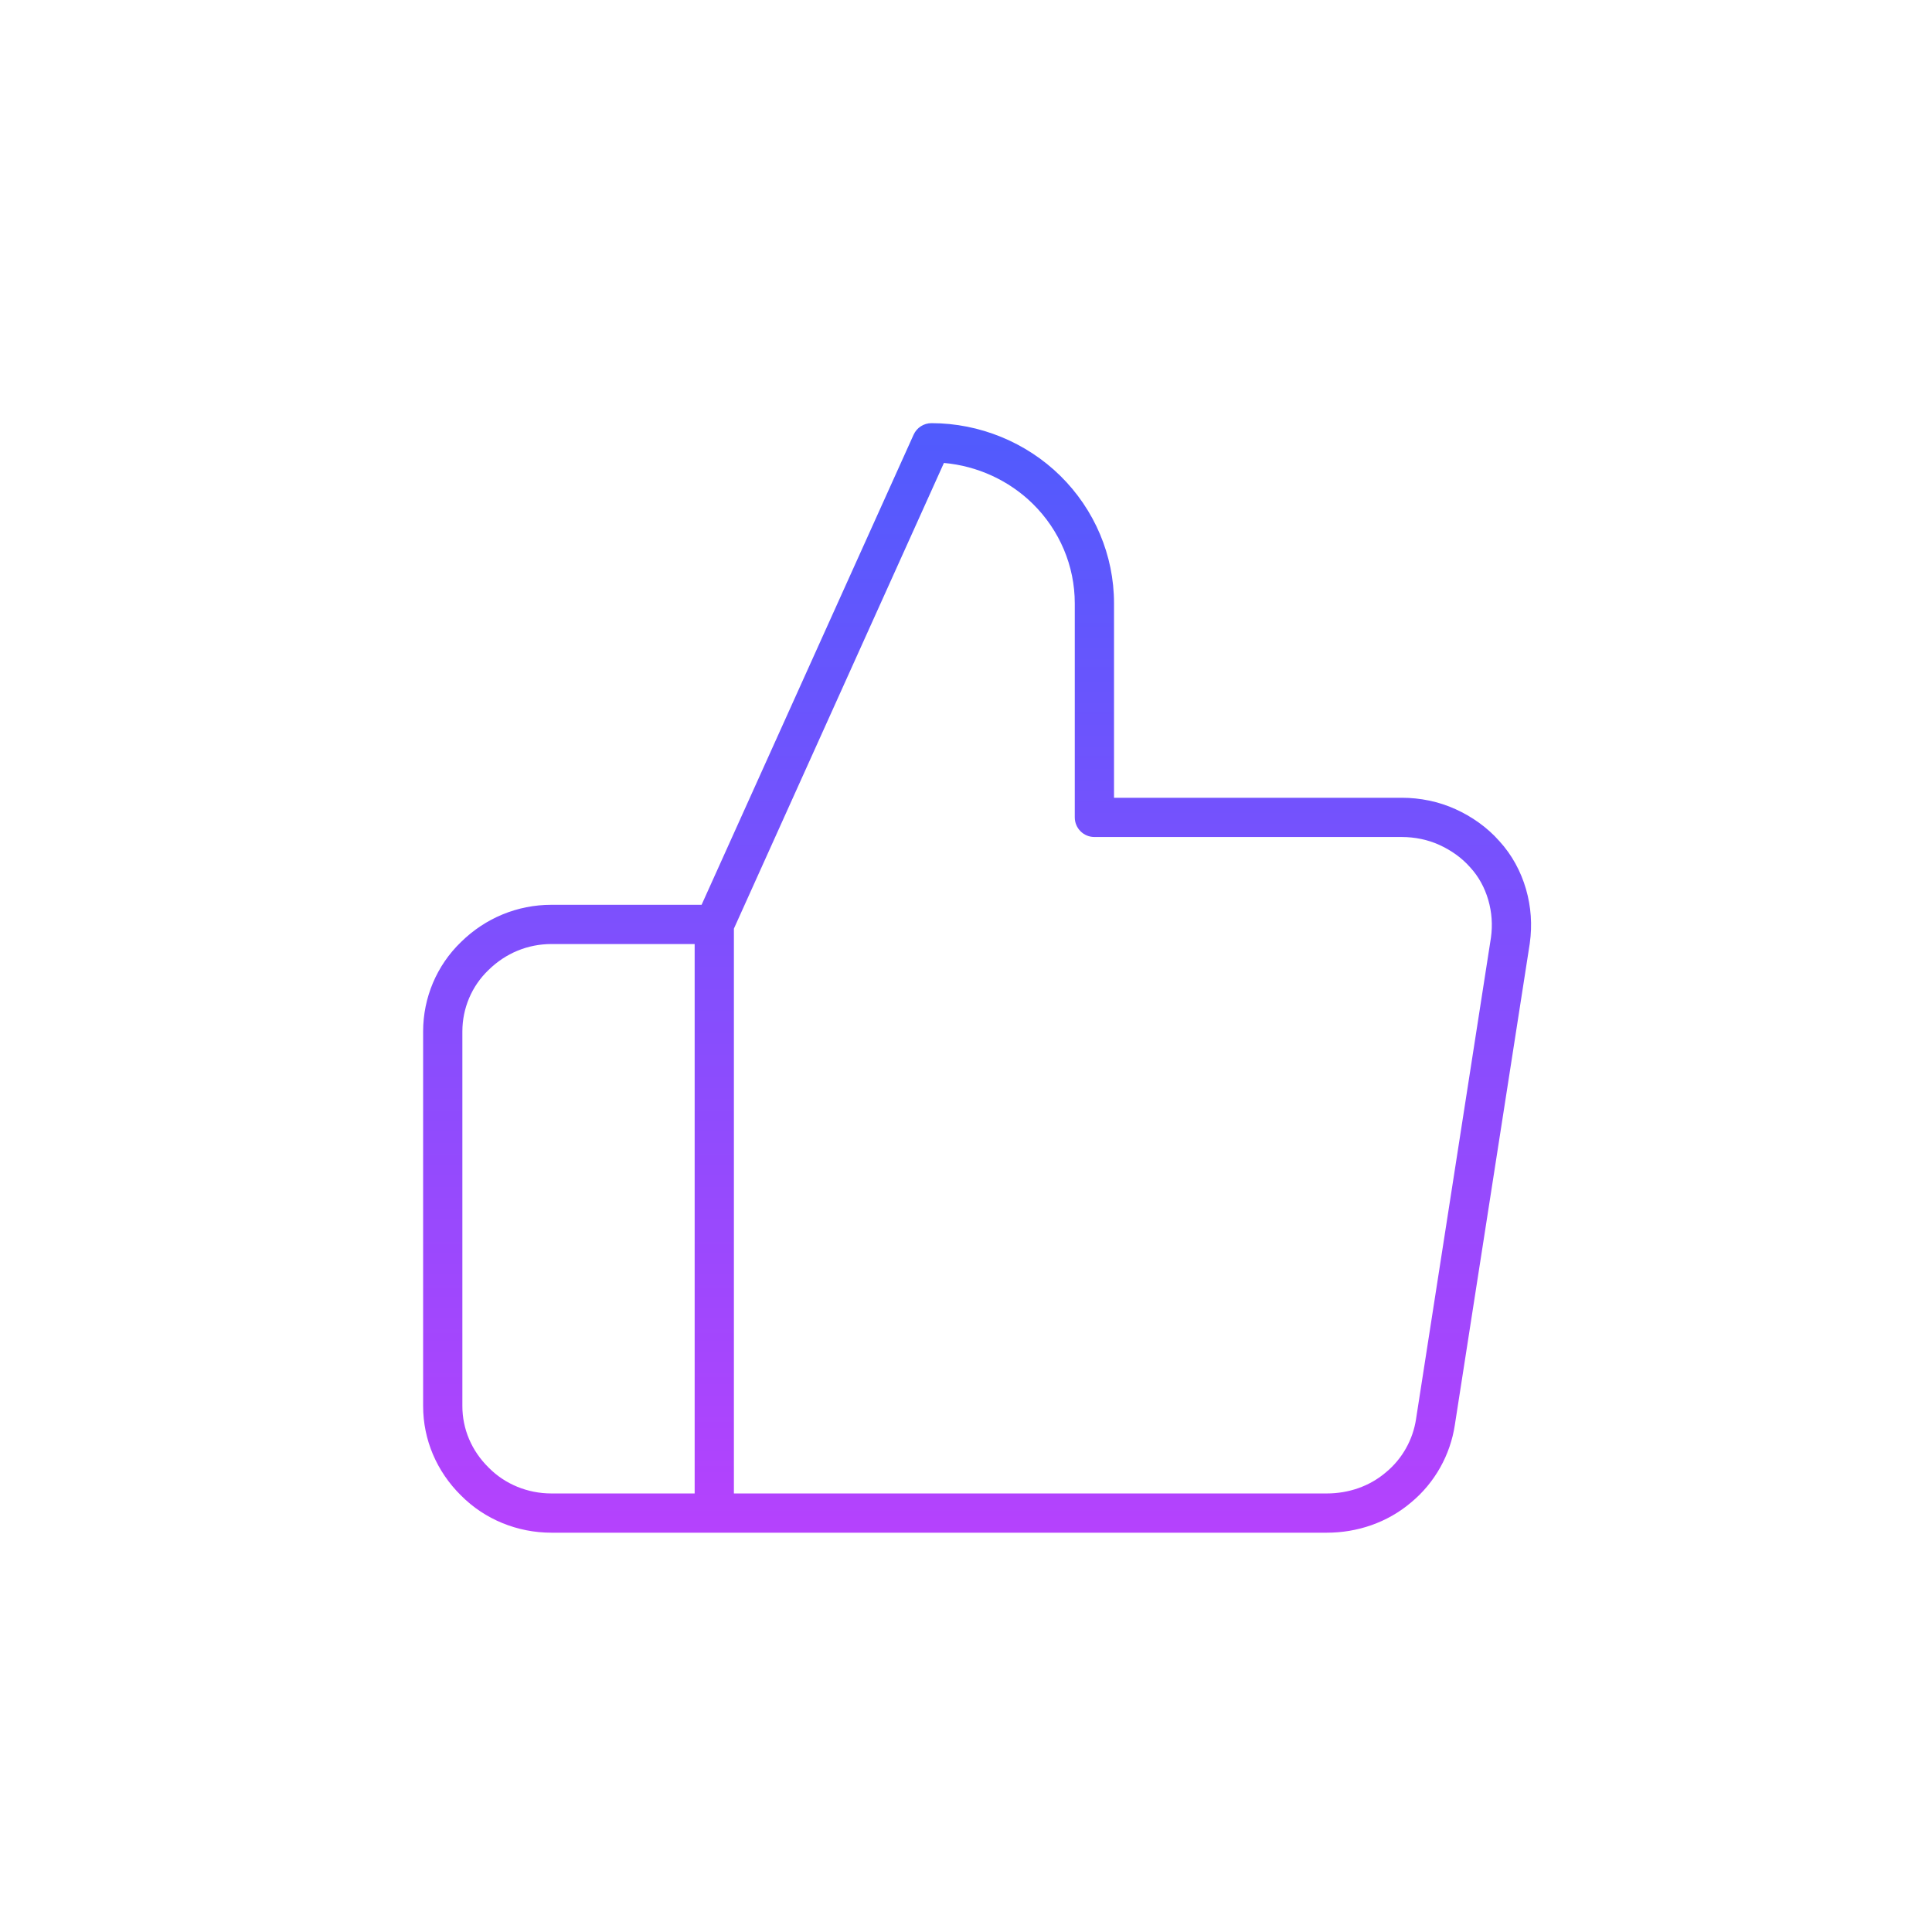
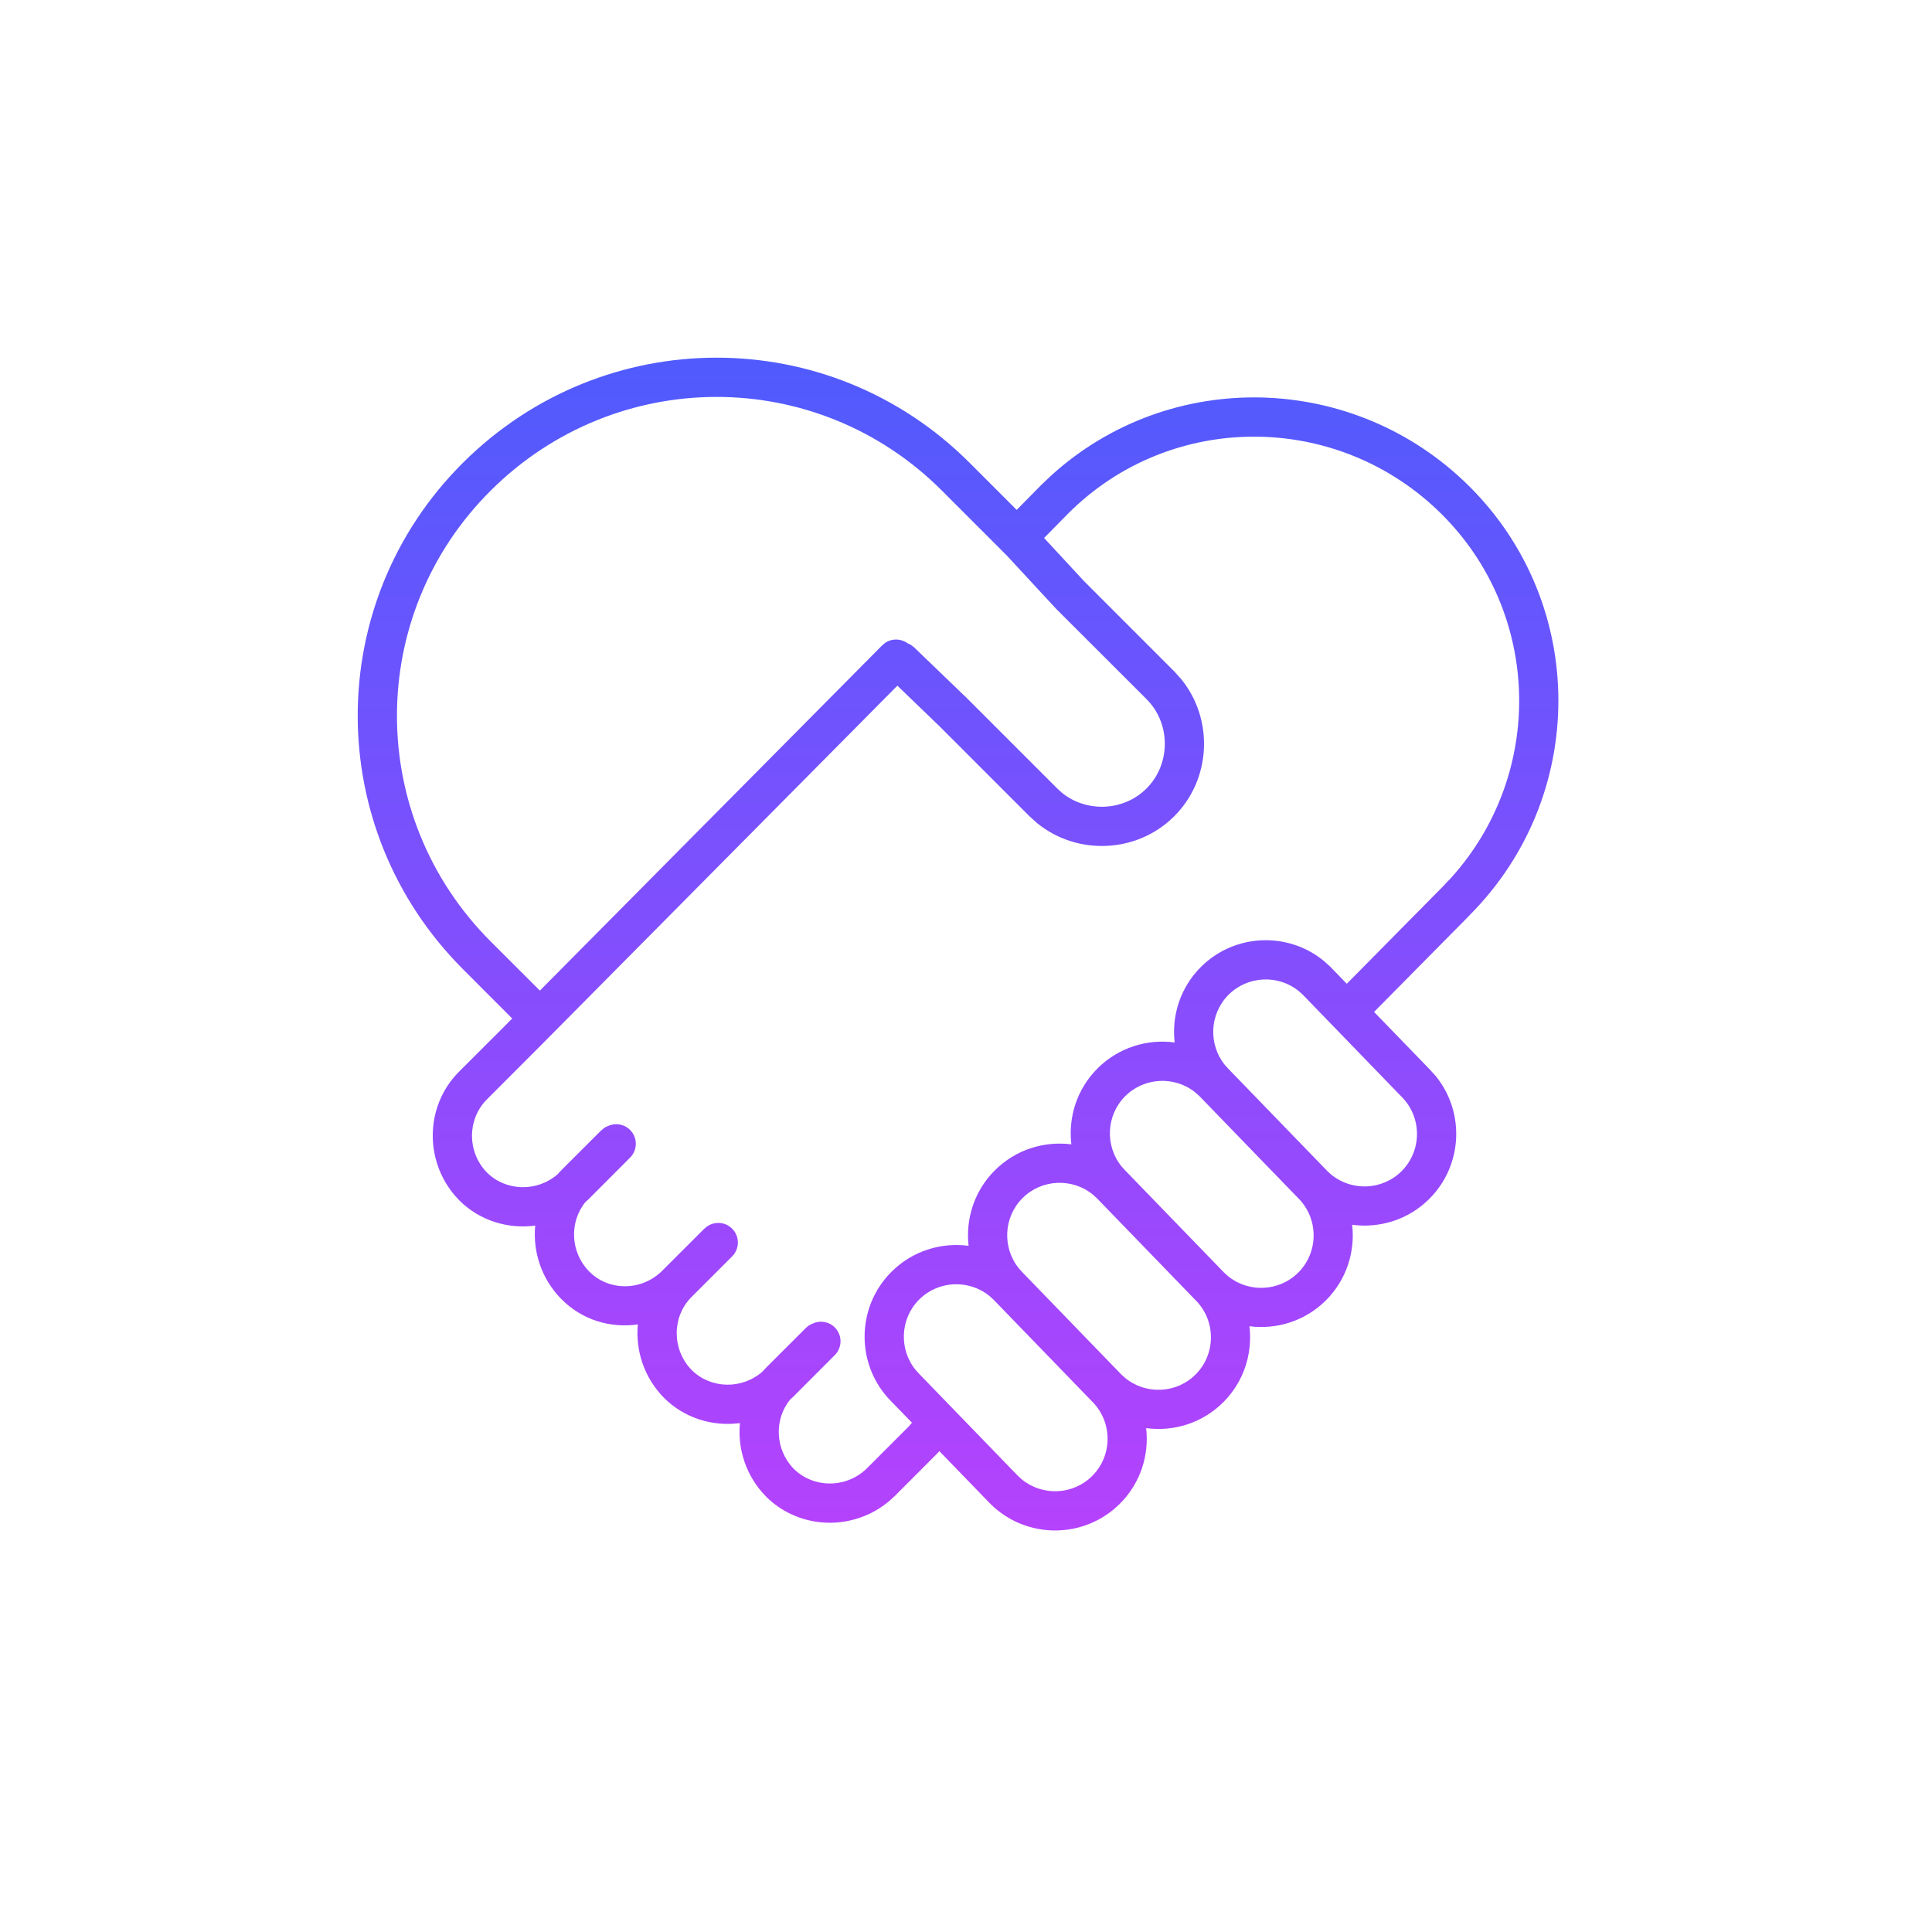
<svg xmlns="http://www.w3.org/2000/svg" width="112" height="112" viewBox="0 0 112 112" fill="none">
-   <path fill-rule="evenodd" clip-rule="evenodd" d="M52.962 25.201C53.146 24.793 53.552 24.531 53.999 24.531C56.784 24.531 59.495 25.641 61.472 27.588C63.447 29.535 64.581 32.183 64.581 34.976V46.247H81.262C82.326 46.247 83.401 46.464 84.377 46.908C85.317 47.335 86.207 47.95 86.925 48.766C87.645 49.553 88.165 50.514 88.461 51.535C88.758 52.559 88.832 53.621 88.684 54.678L88.682 54.695L84.338 82.61C84.077 84.337 83.184 85.954 81.804 87.097C80.417 88.275 78.673 88.852 76.917 88.852H31.963C30.003 88.852 28.105 88.088 26.72 86.689C25.317 85.303 24.529 83.465 24.529 81.51V59.794C24.529 57.847 25.311 55.969 26.731 54.604C28.137 53.222 29.994 52.452 31.963 52.452H40.672L52.962 25.201ZM42.545 86.577H76.917C78.181 86.577 79.393 86.162 80.335 85.359L80.348 85.348C81.293 84.568 81.909 83.456 82.089 82.27L82.089 82.265L86.432 54.354C86.535 53.614 86.482 52.879 86.276 52.169C86.07 51.457 85.712 50.808 85.24 50.294L85.222 50.275C84.745 49.731 84.128 49.294 83.435 48.978C82.774 48.678 82.023 48.522 81.262 48.522H63.444C62.815 48.522 62.306 48.013 62.306 47.385V34.976C62.306 32.804 61.425 30.737 59.875 29.209C58.496 27.85 56.652 27.007 54.72 26.838L42.545 53.834V86.577ZM40.27 54.727V86.577H31.963C30.588 86.577 29.277 86.04 28.333 85.084L28.323 85.074C27.337 84.102 26.804 82.84 26.804 81.51V59.794C26.804 58.454 27.343 57.17 28.312 56.24L28.323 56.23C29.309 55.258 30.597 54.727 31.963 54.727H40.27Z" fill="url(#paint0_linear_577_14915)" />
+   <path d="M27.438 27.416C35.251 19.641 47.801 19.602 55.616 27.417L58.947 30.748L60.877 28.783L60.879 28.781L61.188 28.478C67.736 22.22 78.125 22.359 84.584 28.78C91.147 35.305 91.146 45.921 84.585 52.483L84.586 52.484L78.487 58.657L82.274 62.568H82.273C84.018 64.316 84.017 67.158 82.27 68.904C80.903 70.272 78.864 70.569 77.205 69.796C77.933 71.441 77.626 73.438 76.279 74.784C74.921 76.143 72.9 76.444 71.246 75.69C71.983 77.338 71.678 79.343 70.327 80.693C68.96 82.061 66.922 82.358 65.263 81.586C65.991 83.231 65.682 85.227 64.336 86.573C62.588 88.321 59.745 88.321 57.997 86.573L57.993 86.57L54.454 82.915L54.023 83.348L53.731 83.676L53.719 83.688L51.255 86.153L51.252 86.156L51.251 86.155C49.505 87.86 46.702 87.864 44.991 86.153L44.988 86.15C43.702 84.833 43.384 82.912 44.042 81.313C42.401 82.053 40.408 81.76 39.076 80.429L39.073 80.426C37.782 79.103 37.467 77.173 38.135 75.571C36.486 76.344 34.467 76.079 33.121 74.701C31.834 73.383 31.517 71.463 32.175 69.864C30.533 70.603 28.541 70.311 27.209 68.979L27.206 68.977C25.501 67.231 25.498 64.427 27.209 62.716L29.521 60.402L30.318 59.606L30.985 58.932C30.886 58.959 30.775 58.934 30.697 58.856L27.436 55.596C19.623 47.782 19.622 35.193 27.438 27.416ZM58.183 74.739C56.669 73.23 54.207 73.231 52.695 74.743C51.229 76.209 51.184 78.568 52.559 80.09L52.695 80.234L52.699 80.237L58.425 86.152H58.424C59.937 87.663 62.4 87.662 63.912 86.149C65.425 84.636 65.425 82.171 63.912 80.658L63.908 80.655L58.183 74.74V74.739ZM84.16 29.206C77.831 22.914 67.594 22.877 61.305 29.202L61.306 29.203L59.371 31.172L59.416 31.217L62.26 34.288L67.483 39.512L67.663 39.701C69.456 41.69 69.397 44.81 67.483 46.724C65.57 48.636 62.45 48.696 60.461 46.902L60.273 46.724L55.044 41.495L52.011 38.575L52.01 38.574L30.743 60.029L30.742 60.03L29.946 60.827L27.633 63.14C26.16 64.613 26.156 67.039 27.633 68.555L27.774 68.688C29.202 69.976 31.406 69.986 32.878 68.709C32.956 68.617 33.038 68.527 33.124 68.44L35.437 66.128L35.483 66.089C35.505 66.074 35.529 66.064 35.554 66.056C35.67 65.975 35.832 65.986 35.937 66.09C36.054 66.207 36.053 66.397 35.937 66.515L33.473 68.979L33.47 68.981C33.415 69.035 33.359 69.087 33.303 69.137C32.08 70.623 32.158 72.856 33.551 74.282C35.021 75.787 37.447 75.76 38.966 74.277L39.041 74.201C39.053 74.189 39.064 74.177 39.076 74.165L41.389 71.853L41.4 71.843L41.428 71.815C41.545 71.698 41.734 71.699 41.852 71.815C41.969 71.932 41.968 72.122 41.852 72.239L39.475 74.617C38.027 76.094 38.032 78.501 39.503 80.007H39.502C40.92 81.423 43.219 81.478 44.74 80.164C44.819 80.07 44.903 79.978 44.991 79.89L47.304 77.577L47.351 77.538C47.373 77.523 47.398 77.513 47.423 77.505C47.539 77.425 47.7 77.436 47.804 77.54C47.921 77.657 47.921 77.847 47.804 77.964L45.34 80.429L45.337 80.432L45.336 80.431C45.282 80.483 45.227 80.533 45.172 80.582C43.946 82.069 44.025 84.305 45.418 85.731H45.417C46.891 87.203 49.319 87.206 50.833 85.727L53.282 83.277L53.586 82.936L53.598 82.923L54.037 82.483L52.268 80.655V80.654C50.524 78.906 50.525 76.065 52.272 74.319C53.639 72.952 55.678 72.655 57.337 73.428C56.609 71.782 56.916 69.786 58.263 68.439C59.621 67.081 61.642 66.779 63.295 67.532C62.559 65.885 62.865 63.88 64.215 62.53C65.582 61.163 67.62 60.866 69.279 61.638C68.552 59.993 68.86 57.996 70.206 56.65C71.899 54.958 74.621 54.904 76.378 56.491L76.545 56.65L76.549 56.653L76.333 56.862L76.549 56.654L78.07 58.225L84.158 52.063L84.16 52.061L84.452 51.763C90.487 45.414 90.389 35.398 84.16 29.206ZM64.174 68.859C62.66 67.35 60.198 67.351 58.687 68.863C57.221 70.329 57.175 72.688 58.55 74.21L58.687 74.354L58.69 74.357L64.416 80.272H64.415C65.929 81.783 68.391 81.782 69.903 80.269C71.416 78.756 71.417 76.291 69.903 74.778L69.899 74.775L64.174 68.86V68.859ZM70.126 62.95C68.612 61.441 66.151 61.442 64.639 62.954C63.173 64.42 63.127 66.779 64.502 68.301L64.639 68.445L64.643 68.448L70.368 74.363H70.367C71.881 75.874 74.343 75.872 75.856 74.36C77.369 72.847 77.369 70.382 75.856 68.869L75.852 68.866L70.126 62.951V62.95ZM76.117 57.07C74.604 55.561 72.142 55.562 70.63 57.074C69.164 58.54 69.119 60.899 70.493 62.421L70.63 62.565L70.634 62.568L76.359 68.483H76.358C77.872 69.993 80.334 69.992 81.847 68.48C83.36 66.967 83.36 64.502 81.847 62.989L81.843 62.986L76.117 57.071V57.07ZM55.191 27.841C47.612 20.262 35.441 20.298 27.86 27.842C20.282 35.383 20.281 47.592 27.861 55.172L31.122 58.432C31.199 58.51 31.223 58.619 31.198 58.718L51.74 37.995L51.787 37.956C51.903 37.879 52.061 37.891 52.164 37.993C52.184 38.013 52.2 38.035 52.213 38.059C52.289 38.057 52.367 38.085 52.427 38.142L55.46 41.062L60.696 46.299L60.863 46.457C62.617 48.038 65.373 47.985 67.06 46.299C68.746 44.612 68.798 41.856 67.218 40.102L67.06 39.936L61.827 34.704L61.819 34.695L58.983 31.633L55.191 27.841Z" fill="url(#paint0_linear_577_14915)" />
+   <path fill-rule="evenodd" clip-rule="evenodd" d="M26.843 26.823C34.981 18.725 48.062 18.684 56.206 26.826L58.938 29.559L60.279 28.2L60.283 28.192L60.938 27.567C67.832 21.306 78.503 21.559 85.173 28.189C92.066 35.041 92.059 46.182 85.177 53.072L85.18 53.075L79.656 58.663L82.862 61.973L83.229 62.377C84.931 64.464 84.806 67.552 82.862 69.497C81.643 70.716 79.975 71.214 78.386 71.001C78.566 72.56 78.064 74.183 76.871 75.377C75.662 76.587 74.01 77.085 72.431 76.884C72.62 78.452 72.118 80.086 70.917 81.287C69.698 82.506 68.033 83.003 66.444 82.79C66.624 84.35 66.12 85.973 64.926 87.167C62.851 89.242 59.477 89.242 57.402 87.167L57.391 87.156L54.455 84.123L54.358 84.234L51.848 86.749L51.837 86.756C49.77 88.775 46.44 88.79 44.398 86.749L44.39 86.737C43.253 85.573 42.75 84.008 42.894 82.498C41.323 82.707 39.68 82.223 38.481 81.024L38.473 81.013C37.337 79.849 36.834 78.286 36.977 76.777C35.397 77.005 33.737 76.532 32.523 75.288C31.385 74.124 30.883 72.559 31.027 71.049C29.456 71.258 27.812 70.774 26.613 69.575L26.606 69.564C24.588 67.497 24.572 64.166 26.613 62.125L28.927 59.814L29.694 59.044L26.843 56.189C18.704 48.049 18.698 34.927 26.843 26.823ZM57.361 75.129C56.167 74.158 54.396 74.225 53.284 75.337C52.173 76.448 52.106 78.219 53.077 79.413L53.284 79.643L53.299 79.658L59.013 85.56L59.242 85.767C60.436 86.741 62.207 86.672 63.319 85.56C64.504 84.374 64.504 82.44 63.319 81.254L63.304 81.239L57.591 75.337L57.361 75.129ZM83.57 29.803C77.564 23.833 67.856 23.803 61.897 29.796L60.527 31.188L62.841 33.688L68.073 38.923L68.477 39.371C70.365 41.693 70.231 45.159 68.073 47.318C65.915 49.475 62.449 49.609 60.127 47.721L59.679 47.318L54.462 42.1L52.022 39.749L31.334 60.622L28.224 63.736C27.085 64.875 27.067 66.77 28.22 67.964C29.322 69.066 31.128 69.114 32.327 68.072C32.393 67.998 32.459 67.921 32.53 67.85L34.844 65.539L35.022 65.391C35.09 65.346 35.162 65.308 35.237 65.28C35.658 65.08 36.176 65.154 36.526 65.502C36.97 65.946 36.969 66.665 36.526 67.109L34.063 69.575L34.052 69.582C34.018 69.615 33.979 69.643 33.945 69.675C32.998 70.83 33.053 72.578 34.148 73.7C35.275 74.853 37.163 74.858 38.37 73.689L38.444 73.611C38.456 73.599 38.468 73.586 38.481 73.574L40.795 71.263C40.801 71.257 40.807 71.251 40.813 71.245L40.836 71.227C41.28 70.784 41.999 70.783 42.443 71.227C42.886 71.67 42.886 72.389 42.443 72.834L40.058 75.218C38.952 76.36 38.946 78.23 40.088 79.413C41.19 80.515 42.996 80.563 44.194 79.521C44.26 79.447 44.327 79.37 44.398 79.299L46.712 76.988C46.827 76.874 46.959 76.788 47.101 76.733C47.523 76.53 48.042 76.602 48.393 76.951C48.837 77.395 48.837 78.114 48.393 78.558L45.931 81.024L45.919 81.031C45.886 81.064 45.847 81.092 45.812 81.124C44.869 82.275 44.92 84.016 46.005 85.138C47.145 86.278 49.043 86.295 50.237 85.138L52.684 82.69L52.87 82.479L51.677 81.25C49.604 79.175 49.603 75.804 51.677 73.73C52.895 72.512 54.562 72.01 56.15 72.222C55.972 70.665 56.476 69.042 57.669 67.85C58.878 66.64 60.53 66.138 62.108 66.339C61.921 64.773 62.423 63.139 63.623 61.94C64.841 60.722 66.508 60.22 68.096 60.433C67.917 58.875 68.421 57.252 69.614 56.06C71.559 54.116 74.647 53.995 76.734 55.697L77.138 56.06L77.149 56.075L78.075 57.03L83.562 51.476L83.566 51.472L84.114 50.898C89.563 44.866 89.378 35.578 83.57 29.803ZM63.352 69.249C62.158 68.278 60.387 68.345 59.276 69.457C58.164 70.568 58.097 72.339 59.068 73.533L59.276 73.763L59.29 73.778L65.004 79.68L65.233 79.887C66.427 80.861 68.198 80.792 69.31 79.68C70.496 78.494 70.495 76.56 69.31 75.374L69.295 75.359L63.582 69.457L63.352 69.249ZM69.306 63.34C68.113 62.367 66.341 62.436 65.23 63.547C64.118 64.659 64.05 66.43 65.022 67.624L65.23 67.853L65.244 67.868L70.958 73.77L71.187 73.978C72.382 74.951 74.152 74.882 75.264 73.77C76.449 72.584 76.449 70.65 75.264 69.464L75.249 69.449L69.536 63.547L69.306 63.34ZM75.297 57.459C74.104 56.487 72.333 56.556 71.221 57.667C70.109 58.779 70.041 60.549 71.013 61.744L71.221 61.973L71.236 61.988L76.949 67.89L77.178 68.098C78.373 69.071 80.143 69.002 81.255 67.89C82.44 66.704 82.44 64.77 81.255 63.584L81.24 63.569L75.527 57.667L75.297 57.459ZM54.595 28.433C47.345 21.186 35.705 21.218 28.45 28.437C21.201 35.65 21.197 47.328 28.45 54.582L31.297 57.426L51.144 37.409L51.322 37.261C51.717 36.998 52.24 37.013 52.625 37.298C52.694 37.324 52.761 37.357 52.825 37.398L53.007 37.542L56.039 40.46L61.286 45.707L61.564 45.959C62.992 47.117 65.141 47.032 66.466 45.707C67.79 44.381 67.874 42.232 66.714 40.804L66.466 40.53L61.201 35.269L58.357 32.195L54.595 28.433Z" fill="url(#paint1_linear_577_14915)" />
  <defs>
-     <linearGradient id="paint0_linear_577_14915" x1="56.644" y1="24.531" x2="56.644" y2="88.852" gradientUnits="userSpaceOnUse">
+     <linearGradient id="paint0_linear_577_14915" x1="55.541" y1="21.57" x2="55.541" y2="87.884" gradientUnits="userSpaceOnUse">
+       <stop stop-color="#505BFD" />
+       <stop offset="1" stop-color="#B542FD" />
+     </linearGradient>
+     <linearGradient id="paint1_linear_577_14915" x1="55.538" y1="20.734" x2="55.538" y2="88.723" gradientUnits="userSpaceOnUse">
      <stop stop-color="#505BFD" />
      <stop offset="1" stop-color="#B542FD" />
    </linearGradient>
  </defs>
</svg>
